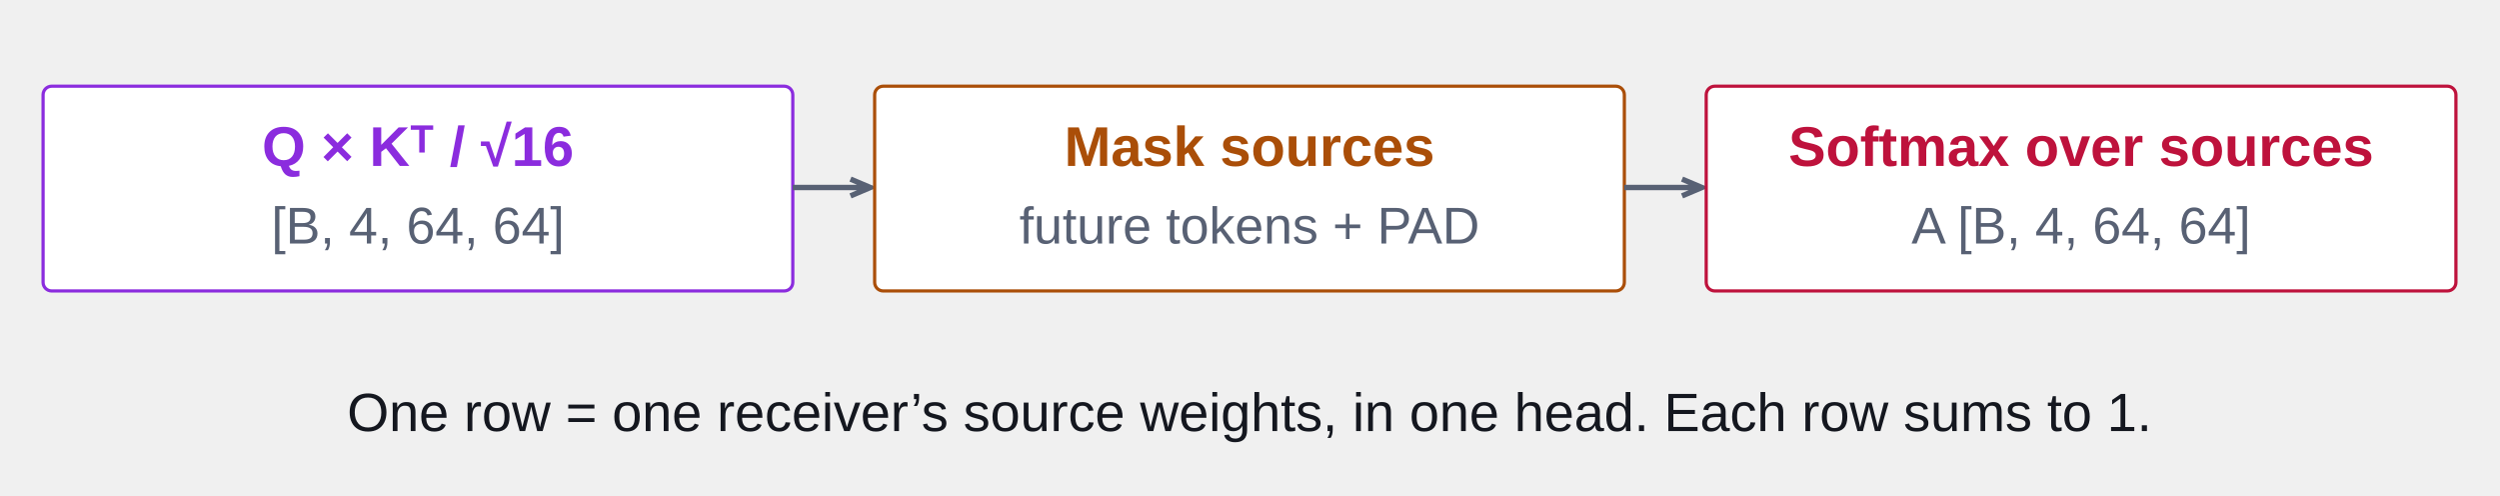
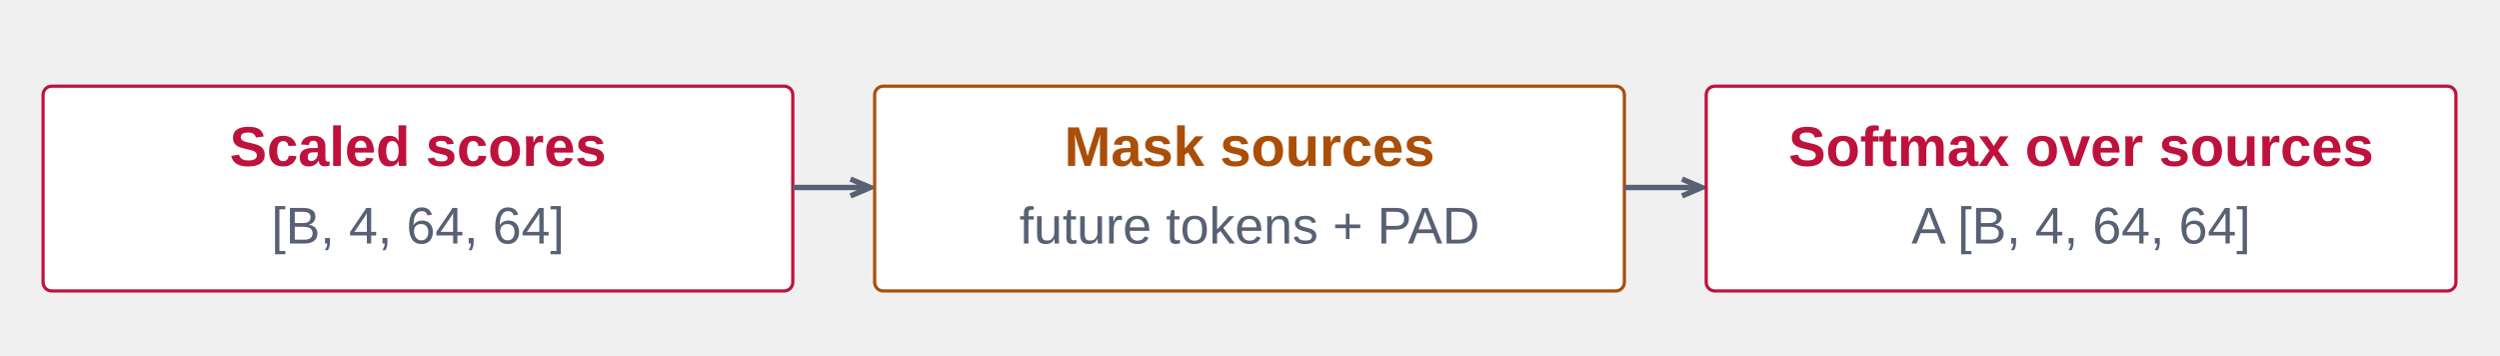
- <svg xmlns="http://www.w3.org/2000/svg" viewBox="0 0 1160 230" role="img" aria-label="Q × Kᵀ / √16 → Mask sources → Softmax over sources" style="font-family:Avenir Next,Segoe UI,Arial,sans-serif">
+ <svg xmlns="http://www.w3.org/2000/svg" viewBox="0 0 1160 165" role="img" aria-label="Scaled scores → Mask sources → Softmax over sources" style="font-family:Avenir Next,Segoe UI,Arial,sans-serif">
  <g>
-     <rect x="20.0" y="40" width="348.0" height="95" rx="4" fill="white" stroke="#8b2cde" stroke-width="1.5" />
-     <text x="194.0" y="77" font-size="26" fill="#8b2cde" text-anchor="middle" font-weight="650">Q × Kᵀ / √16</text>
+     <rect x="20.0" y="40" width="348.0" height="95" rx="4" fill="white" stroke="#be123c" stroke-width="1.5" />
+     <text x="194.0" y="77" font-size="26" fill="#be123c" text-anchor="middle" font-weight="650">Scaled scores</text>
    <text x="194.0" y="113" font-size="24" fill="#586174" text-anchor="middle" font-weight="500">[B, 4, 64, 64]</text>
  </g>
  <path d="M368.0 87 L404.0 87 M394.789 90.894 L404.0 87 L394.789 83.106" fill="none" stroke="#586174" stroke-width="2.5" />
  <g>
    <rect x="406.0" y="40" width="348.0" height="95" rx="4" fill="white" stroke="#aa4e08" stroke-width="1.5" />
    <text x="580.0" y="77" font-size="26" fill="#aa4e08" text-anchor="middle" font-weight="650">Mask sources</text>
    <text x="580.0" y="113" font-size="24" fill="#586174" text-anchor="middle" font-weight="500">future tokens + PAD</text>
  </g>
  <path d="M754.0 87 L790.0 87 M780.789 90.894 L790.0 87 L780.789 83.106" fill="none" stroke="#586174" stroke-width="2.5" />
  <g>
    <rect x="792.0" y="40" width="348.0" height="95" rx="4" fill="white" stroke="#be123c" stroke-width="1.5" />
    <text x="966.0" y="77" font-size="26" fill="#be123c" text-anchor="middle" font-weight="650">Softmax over sources</text>
    <text x="966.0" y="113" font-size="24" fill="#586174" text-anchor="middle" font-weight="500">A [B, 4, 64, 64]</text>
  </g>
-   <text x="580" y="200" font-size="25" fill="#14171f" text-anchor="middle" font-weight="500">One row = one receiver’s source weights, in one head. Each row sums to 1.</text>
</svg>
